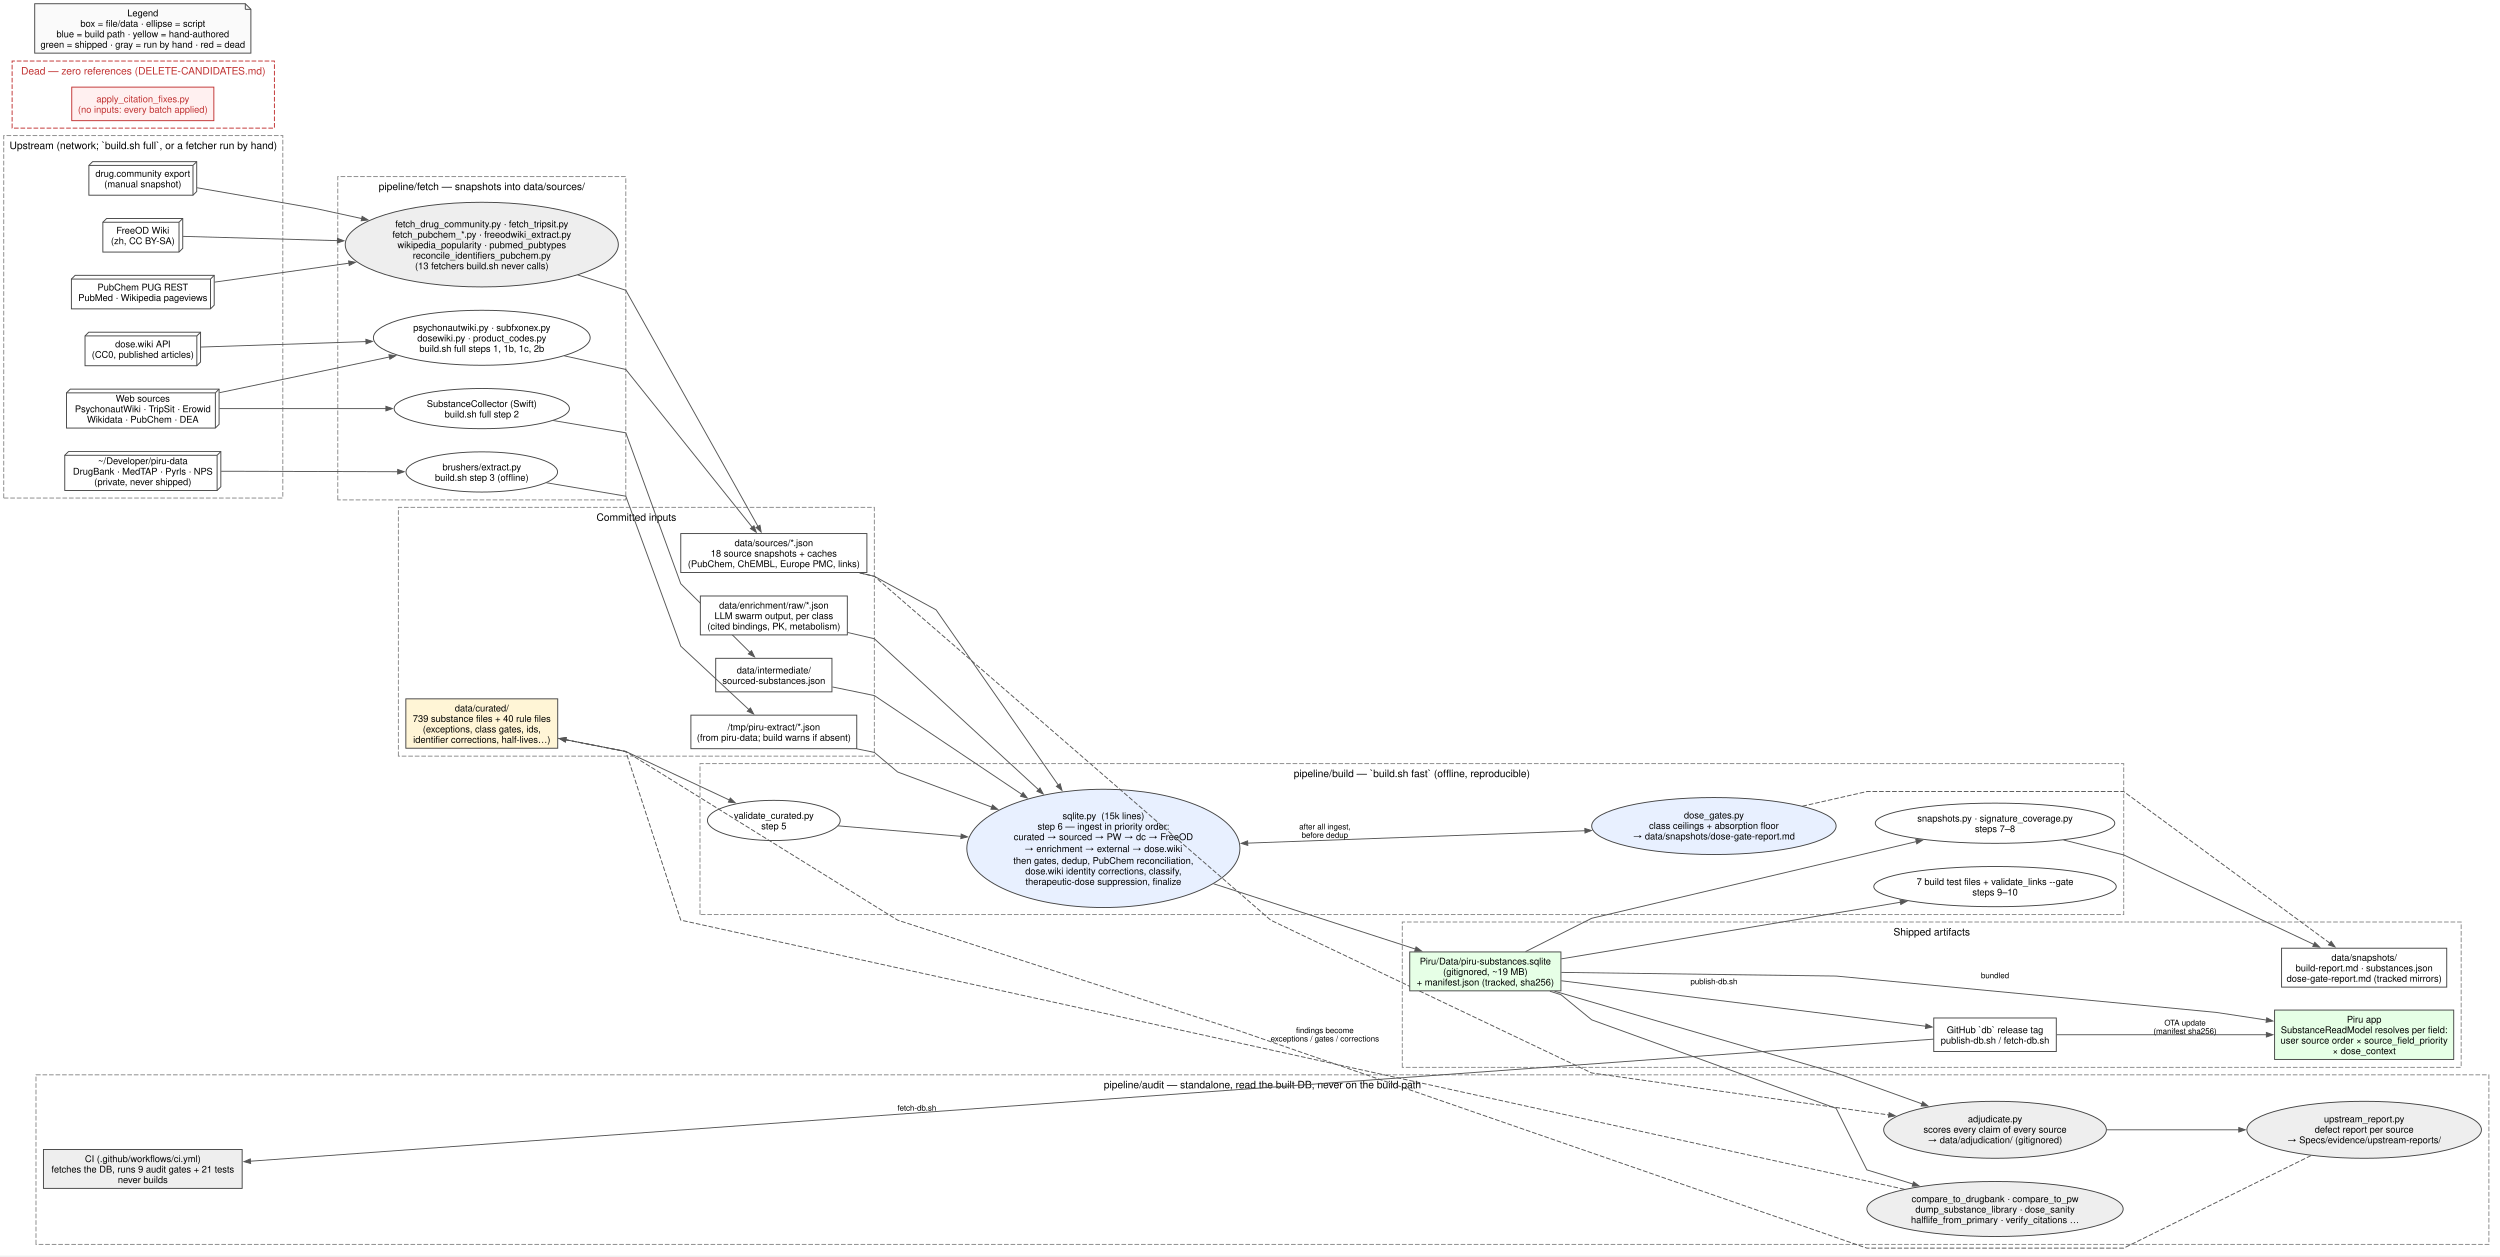
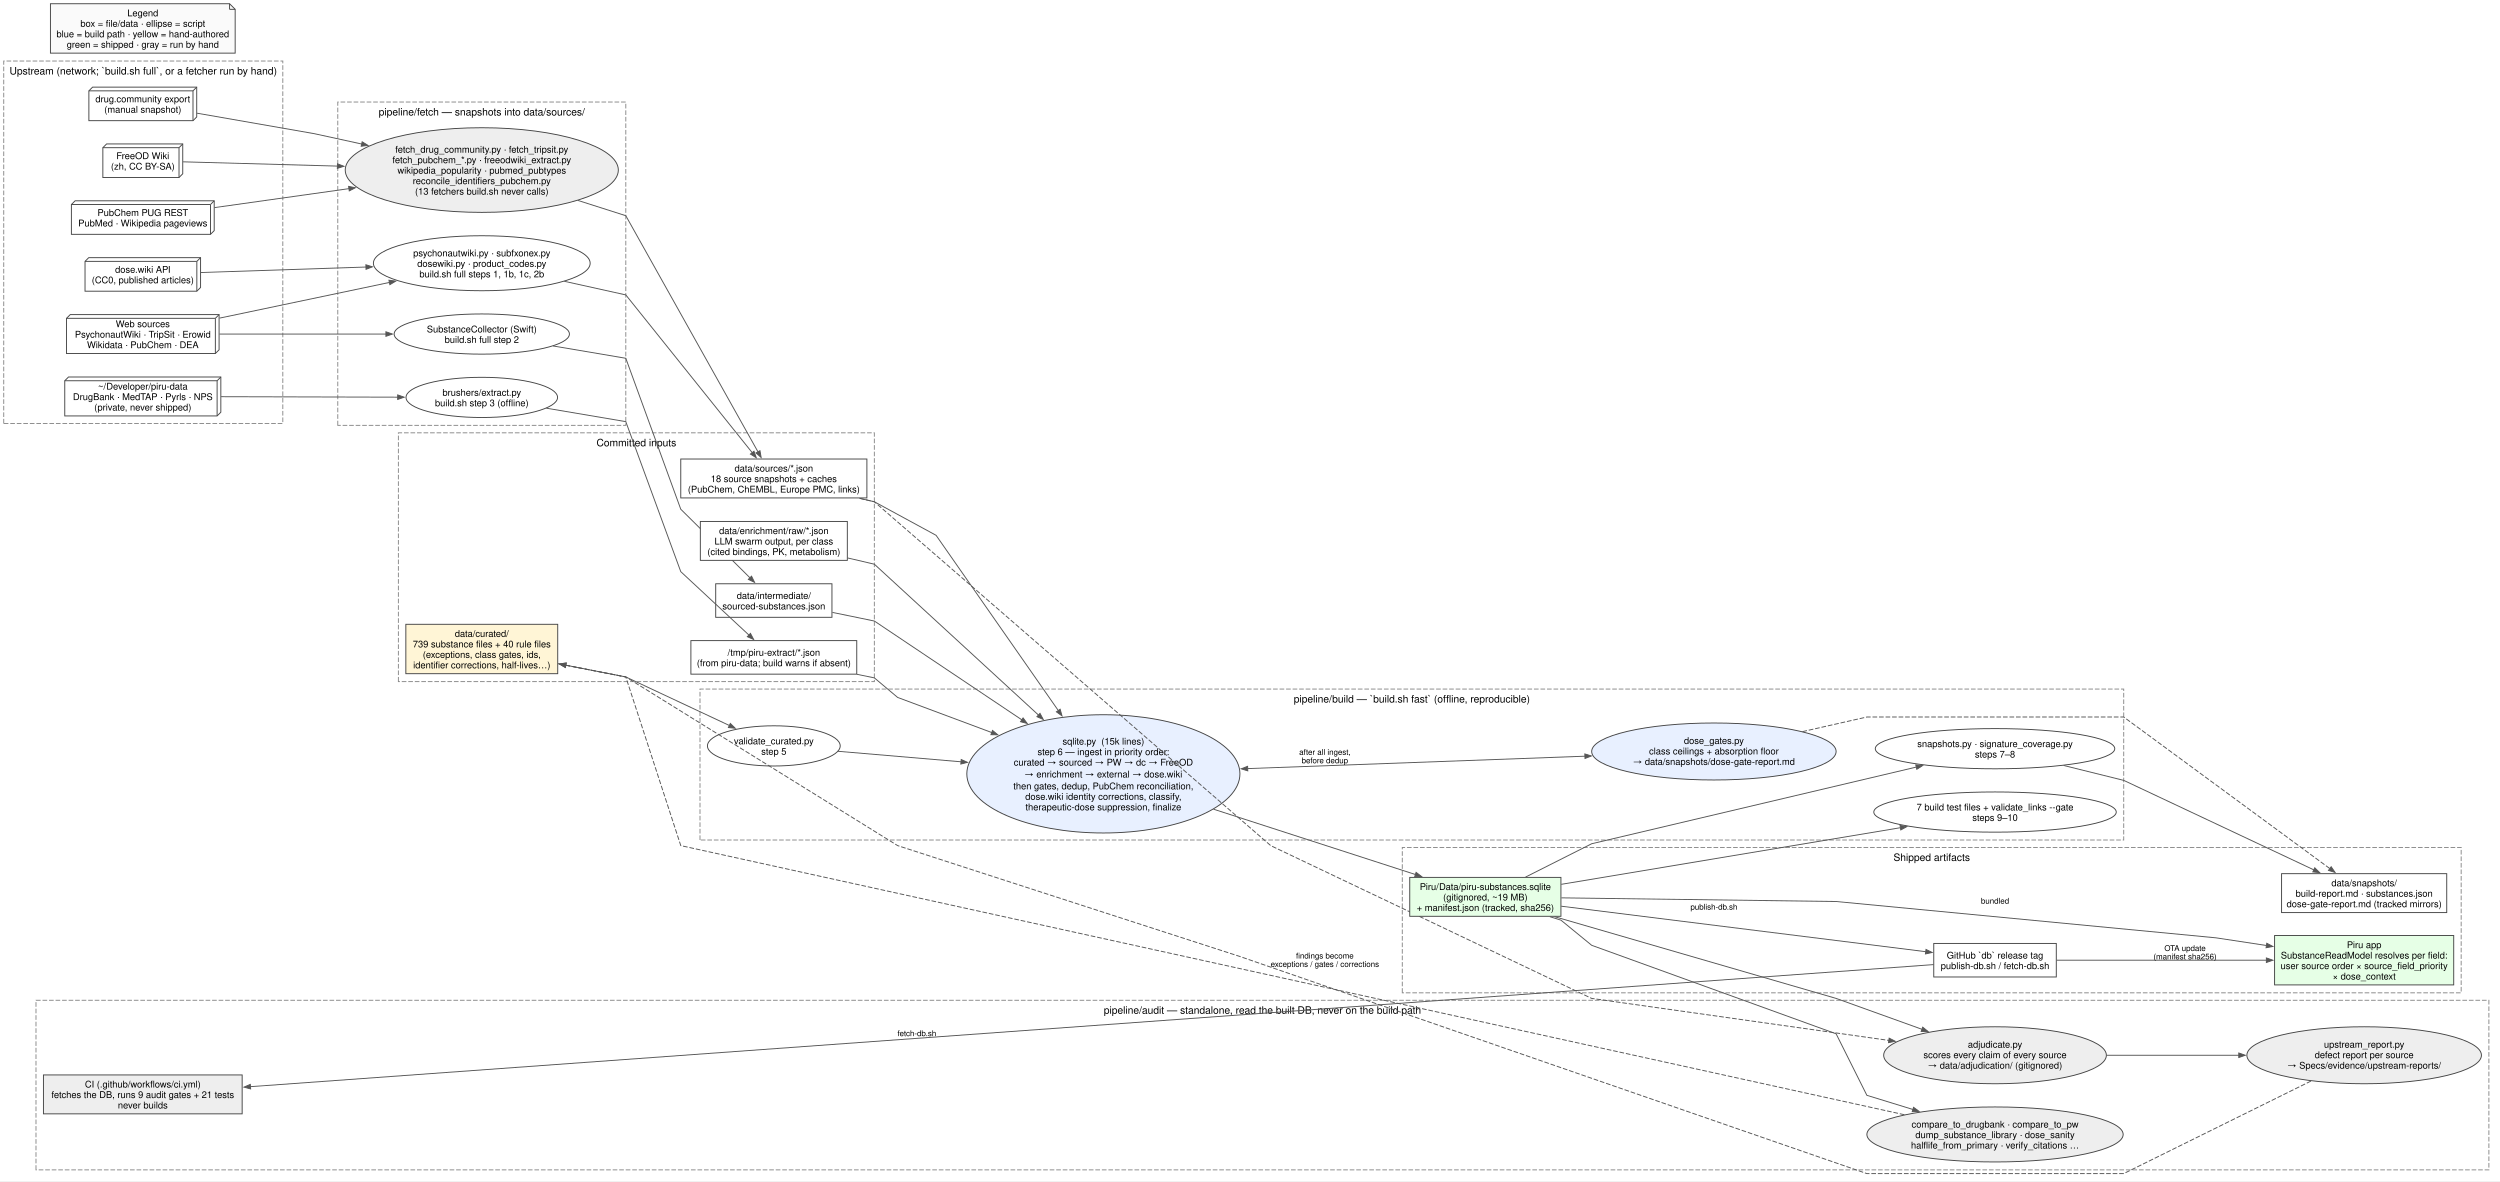
- <svg xmlns="http://www.w3.org/2000/svg" width="2683pt" height="1348pt" viewBox="0.00 0.00 2683.00 1348.00">
-   <g id="graph0" class="graph" transform="scale(1 1) rotate(0) translate(4 1343.5)">
-     <polygon fill="white" stroke="none" points="-4,4 -4,-1343.5 2679.07,-1343.5 2679.07,4 -4,4" />
+ <svg xmlns="http://www.w3.org/2000/svg" width="2683pt" height="1268pt" viewBox="0.00 0.00 2683.00 1268.00">
+   <g id="graph0" class="graph" transform="scale(1 1) rotate(0) translate(4 1263.5)">
+     <polygon fill="white" stroke="none" points="-4,4 -4,-1263.5 2679.07,-1263.5 2679.07,4 -4,4" />
    <g id="clust1" class="cluster">
      <polygon fill="none" stroke="#888888" stroke-dasharray="5,2" points="0,-809 0,-1198 299.5,-1198 299.5,-809 0,-809" />
      <text xml:space="preserve" text-anchor="middle" x="149.75" y="-1183.55" font-family="Helvetica,sans-Serif" font-size="11.00">Upstream (network; `build.sh full`, or a fetcher run by hand)</text>
    </g>
    <g id="clust2" class="cluster">
      <polygon fill="none" stroke="#888888" stroke-dasharray="5,2" points="358.5,-807 358.5,-1154 667.6,-1154 667.6,-807 358.5,-807" />
      <text xml:space="preserve" text-anchor="middle" x="513.05" y="-1139.55" font-family="Helvetica,sans-Serif" font-size="11.00">pipeline/fetch — snapshots into data/sources/</text>
    </g>
    <g id="clust3" class="cluster">
      <polygon fill="none" stroke="#888888" stroke-dasharray="5,2" points="423.55,-532 423.55,-799 934.35,-799 934.35,-532 423.55,-532" />
      <text xml:space="preserve" text-anchor="middle" x="678.95" y="-784.55" font-family="Helvetica,sans-Serif" font-size="11.00">Committed inputs</text>
    </g>
    <g id="clust4" class="cluster">
      <polygon fill="none" stroke="#888888" stroke-dasharray="5,2" points="747.23,-362 747.23,-524 2275.17,-524 2275.17,-362 747.23,-362" />
      <text xml:space="preserve" text-anchor="middle" x="1511.2" y="-509.55" font-family="Helvetica,sans-Serif" font-size="11.00">pipeline/build — `build.sh fast` (offline, reproducible)</text>
    </g>
    <g id="clust5" class="cluster">
      <polygon fill="none" stroke="#888888" stroke-dasharray="5,2" points="1500.94,-198 1500.94,-354 2637.33,-354 2637.33,-198 1500.94,-198" />
      <text xml:space="preserve" text-anchor="middle" x="2069.14" y="-339.55" font-family="Helvetica,sans-Serif" font-size="11.00">Shipped artifacts</text>
    </g>
    <g id="clust6" class="cluster">
      <polygon fill="none" stroke="#888888" stroke-dasharray="5,2" points="34.62,-8 34.62,-190 2667.07,-190 2667.07,-8 34.62,-8" />
      <text xml:space="preserve" text-anchor="middle" x="1350.85" y="-175.55" font-family="Helvetica,sans-Serif" font-size="11.00">pipeline/audit — standalone, read the built DB, never on the build path</text>
-     </g>
-     <g id="clust7" class="cluster">
-       <polygon fill="none" stroke="#c03030" stroke-dasharray="5,2" points="9,-1206 9,-1278 290.5,-1278 290.5,-1206 9,-1206" />
-       <text xml:space="preserve" text-anchor="middle" x="149.75" y="-1263.55" font-family="Helvetica,sans-Serif" font-size="11.00" fill="#c03030">Dead — zero references (DELETE-CANDIDATES.md)</text>
    </g>
    <g id="node1" class="node">
      <polygon fill="white" stroke="#444444" points="231.12,-925.88 71.38,-925.88 67.38,-921.88 67.38,-884.12 227.12,-884.12 231.12,-888.12 231.12,-925.88" />
      <polyline fill="none" stroke="#444444" points="227.12,-921.88 67.38,-921.88" />
      <polyline fill="none" stroke="#444444" points="227.12,-921.88 227.12,-884.12" />
      <polyline fill="none" stroke="#444444" points="227.12,-921.88 231.12,-925.88" />
      <text xml:space="preserve" text-anchor="middle" x="149.25" y="-912.38" font-family="Helvetica,sans-Serif" font-size="10.00">Web sources</text>
      <text xml:space="preserve" text-anchor="middle" x="149.25" y="-901.12" font-family="Helvetica,sans-Serif" font-size="10.00">PsychonautWiki · TripSit · Erowid</text>
      <text xml:space="preserve" text-anchor="middle" x="149.25" y="-889.88" font-family="Helvetica,sans-Serif" font-size="10.00">Wikidata · PubChem · DEA</text>
    </g>
    <g id="node7" class="node">
      <ellipse fill="white" stroke="#444444" cx="513.05" cy="-905" rx="94.05" ry="21.57" />
      <text xml:space="preserve" text-anchor="middle" x="513.05" y="-906.75" font-family="Helvetica,sans-Serif" font-size="10.00">SubstanceCollector (Swift)</text>
      <text xml:space="preserve" text-anchor="middle" x="513.05" y="-895.5" font-family="Helvetica,sans-Serif" font-size="10.00">build.sh full step 2</text>
    </g>
    <g id="edge1" class="edge">
      <path fill="none" stroke="#555555" d="M231.44,-905C284.36,-905 353.84,-905 410.42,-905" />
      <polygon fill="#555555" stroke="#555555" points="410.16,-907.45 417.16,-905 410.16,-902.55 410.16,-907.45" />
    </g>
    <g id="node8" class="node">
      <ellipse fill="white" stroke="#444444" cx="513.05" cy="-981" rx="116.32" ry="29.52" />
      <text xml:space="preserve" text-anchor="middle" x="513.05" y="-988.38" font-family="Helvetica,sans-Serif" font-size="10.00">psychonautwiki.py · subfxonex.py</text>
      <text xml:space="preserve" text-anchor="middle" x="513.05" y="-977.12" font-family="Helvetica,sans-Serif" font-size="10.00">dosewiki.py · product_codes.py</text>
      <text xml:space="preserve" text-anchor="middle" x="513.05" y="-965.88" font-family="Helvetica,sans-Serif" font-size="10.00">build.sh full steps 1, 1b, 1c, 2b</text>
    </g>
    <g id="edge3" class="edge">
      <path fill="none" stroke="#555555" d="M231.44,-922.06C285.57,-933.43 357.01,-948.43 414.26,-960.46" />
      <polygon fill="#555555" stroke="#555555" points="413.4,-962.78 420.76,-961.82 414.41,-957.99 413.4,-962.78" />
    </g>
    <g id="node2" class="node">
      <polygon fill="white" stroke="#444444" points="211.25,-987 91.25,-987 87.25,-983 87.25,-951 207.25,-951 211.25,-955 211.25,-987" />
      <polyline fill="none" stroke="#444444" points="207.25,-983 87.25,-983" />
      <polyline fill="none" stroke="#444444" points="207.25,-983 207.25,-951" />
      <polyline fill="none" stroke="#444444" points="207.25,-983 211.25,-987" />
      <text xml:space="preserve" text-anchor="middle" x="149.25" y="-970.75" font-family="Helvetica,sans-Serif" font-size="10.00">dose.wiki API</text>
      <text xml:space="preserve" text-anchor="middle" x="149.25" y="-959.5" font-family="Helvetica,sans-Serif" font-size="10.00">(CC0, published articles)</text>
    </g>
    <g id="edge2" class="edge">
      <path fill="none" stroke="#555555" d="M211.62,-971.04C260.05,-972.64 329.16,-974.93 388.89,-976.92" />
      <polygon fill="#555555" stroke="#555555" points="388.66,-979.36 395.74,-977.14 388.82,-974.46 388.66,-979.36" />
    </g>
    <g id="node3" class="node">
      <polygon fill="white" stroke="#444444" points="207.12,-1170 95.38,-1170 91.38,-1166 91.38,-1134 203.12,-1134 207.12,-1138 207.12,-1170" />
      <polyline fill="none" stroke="#444444" points="203.12,-1166 91.38,-1166" />
      <polyline fill="none" stroke="#444444" points="203.12,-1166 203.12,-1134" />
      <polyline fill="none" stroke="#444444" points="203.12,-1166 207.12,-1170" />
      <text xml:space="preserve" text-anchor="middle" x="149.25" y="-1153.75" font-family="Helvetica,sans-Serif" font-size="10.00">drug.community export</text>
      <text xml:space="preserve" text-anchor="middle" x="149.25" y="-1142.5" font-family="Helvetica,sans-Serif" font-size="10.00">(manual snapshot)</text>
    </g>
    <g id="node9" class="node">
      <ellipse fill="#eeeeee" stroke="#444444" cx="513.05" cy="-1081" rx="146.55" ry="45.43" />
      <text xml:space="preserve" text-anchor="middle" x="513.05" y="-1099.62" font-family="Helvetica,sans-Serif" font-size="10.00">fetch_drug_community.py · fetch_tripsit.py</text>
      <text xml:space="preserve" text-anchor="middle" x="513.05" y="-1088.38" font-family="Helvetica,sans-Serif" font-size="10.00">fetch_pubchem_*.py · freeodwiki_extract.py</text>
      <text xml:space="preserve" text-anchor="middle" x="513.05" y="-1077.12" font-family="Helvetica,sans-Serif" font-size="10.00">wikipedia_popularity · pubmed_pubtypes</text>
      <text xml:space="preserve" text-anchor="middle" x="513.05" y="-1065.88" font-family="Helvetica,sans-Serif" font-size="10.00">reconcile_identifiers_pubchem.py</text>
      <text xml:space="preserve" text-anchor="middle" x="513.05" y="-1054.62" font-family="Helvetica,sans-Serif" font-size="10.00">(13 fetchers build.sh never calls)</text>
    </g>
    <g id="edge4" class="edge">
      <path fill="none" stroke="#555555" d="M207.48,-1142.01C261.25,-1132.62 333.5,-1120 333.5,-1120 333.5,-1120 355.59,-1115.18 384.22,-1108.92" />
      <polygon fill="#555555" stroke="#555555" points="384.66,-1111.33 390.98,-1107.44 383.62,-1106.55 384.66,-1111.33" />
    </g>
    <g id="node4" class="node">
      <polygon fill="white" stroke="#444444" points="192.12,-1109 110.38,-1109 106.38,-1105 106.38,-1073 188.12,-1073 192.12,-1077 192.12,-1109" />
      <polyline fill="none" stroke="#444444" points="188.12,-1105 106.38,-1105" />
      <polyline fill="none" stroke="#444444" points="188.12,-1105 188.12,-1073" />
      <polyline fill="none" stroke="#444444" points="188.12,-1105 192.12,-1109" />
      <text xml:space="preserve" text-anchor="middle" x="149.25" y="-1092.75" font-family="Helvetica,sans-Serif" font-size="10.00">FreeOD Wiki</text>
      <text xml:space="preserve" text-anchor="middle" x="149.25" y="-1081.5" font-family="Helvetica,sans-Serif" font-size="10.00">(zh, CC BY-SA)</text>
    </g>
    <g id="edge5" class="edge">
      <path fill="none" stroke="#555555" d="M192.46,-1089.83C233.32,-1088.7 297.77,-1086.92 358.12,-1085.25" />
      <polygon fill="#555555" stroke="#555555" points="358.16,-1087.7 365.09,-1085.06 358.02,-1082.81 358.16,-1087.7" />
    </g>
    <g id="node5" class="node">
      <polygon fill="white" stroke="#444444" points="225.88,-1048 76.63,-1048 72.62,-1044 72.62,-1012 221.88,-1012 225.88,-1016 225.88,-1048" />
      <polyline fill="none" stroke="#444444" points="221.88,-1044 72.62,-1044" />
      <polyline fill="none" stroke="#444444" points="221.88,-1044 221.88,-1012" />
      <polyline fill="none" stroke="#444444" points="221.88,-1044 225.88,-1048" />
      <text xml:space="preserve" text-anchor="middle" x="149.25" y="-1031.75" font-family="Helvetica,sans-Serif" font-size="10.00">PubChem PUG REST</text>
      <text xml:space="preserve" text-anchor="middle" x="149.25" y="-1020.5" font-family="Helvetica,sans-Serif" font-size="10.00">PubMed · Wikipedia pageviews</text>
    </g>
    <g id="edge6" class="edge">
      <path fill="none" stroke="#555555" d="M226.09,-1040.69C268,-1046.6 321.42,-1054.13 370.71,-1061.08" />
      <polygon fill="#555555" stroke="#555555" points="370.13,-1063.47 377.41,-1062.02 370.82,-1058.62 370.13,-1063.47" />
    </g>
    <g id="node6" class="node">
      <polygon fill="white" stroke="#444444" points="233,-858.88 69.5,-858.88 65.5,-854.88 65.5,-817.12 229,-817.12 233,-821.12 233,-858.88" />
      <polyline fill="none" stroke="#444444" points="229,-854.88 65.5,-854.88" />
      <polyline fill="none" stroke="#444444" points="229,-854.88 229,-817.12" />
      <polyline fill="none" stroke="#444444" points="229,-854.88 233,-858.88" />
      <text xml:space="preserve" text-anchor="middle" x="149.25" y="-845.38" font-family="Helvetica,sans-Serif" font-size="10.00">~/Developer/piru-data</text>
      <text xml:space="preserve" text-anchor="middle" x="149.25" y="-834.12" font-family="Helvetica,sans-Serif" font-size="10.00">DrugBank · MedTAP · Pyrls · NPS</text>
      <text xml:space="preserve" text-anchor="middle" x="149.25" y="-822.88" font-family="Helvetica,sans-Serif" font-size="10.00">(private, never shipped)</text>
    </g>
    <g id="node10" class="node">
      <ellipse fill="white" stroke="#444444" cx="513.05" cy="-837" rx="81.32" ry="21.57" />
      <text xml:space="preserve" text-anchor="middle" x="513.05" y="-838.75" font-family="Helvetica,sans-Serif" font-size="10.00">brushers/extract.py</text>
      <text xml:space="preserve" text-anchor="middle" x="513.05" y="-827.5" font-family="Helvetica,sans-Serif" font-size="10.00">build.sh step 3 (offline)</text>
    </g>
    <g id="edge7" class="edge">
      <path fill="none" stroke="#555555" d="M233.25,-837.77C289.92,-837.61 364.94,-837.41 422.88,-837.25" />
      <polygon fill="#555555" stroke="#555555" points="422.79,-839.7 429.78,-837.23 422.78,-834.8 422.79,-839.7" />
    </g>
    <g id="node12" class="node">
      <polygon fill="white" stroke="#444444" points="888.85,-637 764.1,-637 764.1,-601 888.85,-601 888.85,-637" />
      <text xml:space="preserve" text-anchor="middle" x="826.47" y="-620.75" font-family="Helvetica,sans-Serif" font-size="10.00">data/intermediate/</text>
      <text xml:space="preserve" text-anchor="middle" x="826.47" y="-609.5" font-family="Helvetica,sans-Serif" font-size="10.00">sourced-substances.json</text>
    </g>
    <g id="edge8" class="edge">
      <path fill="none" stroke="#555555" d="M589.47,-892.23C628.3,-885.65 667.6,-879 667.6,-879 667.6,-879 726.6,-717 726.6,-717 726.6,-717 771.6,-672.39 800.88,-643.37" />
      <polygon fill="#555555" stroke="#555555" points="802.55,-645.17 805.8,-638.5 799.1,-641.69 802.55,-645.17" />
    </g>
    <g id="node11" class="node">
      <polygon fill="white" stroke="#444444" points="926.35,-770.88 726.6,-770.88 726.6,-729.12 926.35,-729.12 926.35,-770.88" />
      <text xml:space="preserve" text-anchor="middle" x="826.47" y="-757.38" font-family="Helvetica,sans-Serif" font-size="10.00">data/sources/*.json</text>
      <text xml:space="preserve" text-anchor="middle" x="826.47" y="-746.12" font-family="Helvetica,sans-Serif" font-size="10.00">18 source snapshots + caches</text>
      <text xml:space="preserve" text-anchor="middle" x="826.47" y="-734.88" font-family="Helvetica,sans-Serif" font-size="10.00">(PubChem, ChEMBL, Europe PMC, links)</text>
    </g>
    <g id="edge9" class="edge">
      <path fill="none" stroke="#555555" d="M601.59,-961.62C636.07,-953.98 667.6,-947 667.6,-947 667.6,-947 759.79,-831.95 803.27,-777.7" />
      <polygon fill="#555555" stroke="#555555" points="805.16,-779.26 807.63,-772.26 801.34,-776.19 805.16,-779.26" />
    </g>
    <g id="edge10" class="edge">
      <path fill="none" stroke="#555555" d="M616.04,-1048.45C644.4,-1039.4 667.6,-1032 667.6,-1032 667.6,-1032 769.34,-850.26 809.47,-778.58" />
      <polygon fill="#555555" stroke="#555555" points="811.58,-779.82 812.87,-772.52 807.31,-777.43 811.58,-779.82" />
    </g>
    <g id="node15" class="node">
      <polygon fill="white" stroke="#444444" points="915.47,-576 737.47,-576 737.47,-540 915.47,-540 915.47,-576" />
      <text xml:space="preserve" text-anchor="middle" x="826.47" y="-559.75" font-family="Helvetica,sans-Serif" font-size="10.00">/tmp/piru-extract/*.json</text>
      <text xml:space="preserve" text-anchor="middle" x="826.47" y="-548.5" font-family="Helvetica,sans-Serif" font-size="10.00">(from piru-data; build warns if absent)</text>
    </g>
    <g id="edge11" class="edge">
      <path fill="none" stroke="#555555" d="M582.29,-825.44C623.3,-818.5 667.6,-811 667.6,-811 667.6,-811 726.6,-650 726.6,-650 726.6,-650 770.63,-609.02 799.93,-581.77" />
      <polygon fill="#555555" stroke="#555555" points="801.37,-583.77 804.83,-577.21 798.03,-580.18 801.37,-583.77" />
    </g>
    <g id="node17" class="node">
      <ellipse fill="#e8f0ff" stroke="#444444" cx="1180.14" cy="-433" rx="146.55" ry="63.46" />
      <text xml:space="preserve" text-anchor="middle" x="1180.14" y="-464.38" font-family="Helvetica,sans-Serif" font-size="10.00">sqlite.py  (15k lines)</text>
      <text xml:space="preserve" text-anchor="middle" x="1180.14" y="-453.12" font-family="Helvetica,sans-Serif" font-size="10.00">step 6 — ingest in priority order:</text>
      <text xml:space="preserve" text-anchor="middle" x="1180.14" y="-441.88" font-family="Helvetica,sans-Serif" font-size="10.00">curated → sourced → PW → dc → FreeOD</text>
      <text xml:space="preserve" text-anchor="middle" x="1180.14" y="-429.12" font-family="Helvetica,sans-Serif" font-size="10.00">→ enrichment → external → dose.wiki</text>
      <text xml:space="preserve" text-anchor="middle" x="1180.14" y="-416.38" font-family="Helvetica,sans-Serif" font-size="10.00">then gates, dedup, PubChem reconciliation,</text>
      <text xml:space="preserve" text-anchor="middle" x="1180.14" y="-405.12" font-family="Helvetica,sans-Serif" font-size="10.00">dose.wiki identity corrections, classify,</text>
      <text xml:space="preserve" text-anchor="middle" x="1180.14" y="-393.88" font-family="Helvetica,sans-Serif" font-size="10.00">therapeutic-dose suppression, finalize</text>
    </g>
    <g id="edge14" class="edge">
      <path fill="none" stroke="#555555" d="M918.58,-728.69C928.08,-726.47 934.35,-725 934.35,-725 934.35,-725 1000.6,-689 1000.6,-689 1000.6,-689 1078.99,-576.6 1131.89,-500.76" />
      <polygon fill="#555555" stroke="#555555" points="1133.74,-502.38 1135.74,-495.23 1129.72,-499.57 1133.74,-502.38" />
    </g>
    <g id="node25" class="node">
      <ellipse fill="#eeeeee" stroke="#444444" cx="2137.06" cy="-131" rx="119.5" ry="30.58" />
      <text xml:space="preserve" text-anchor="middle" x="2137.06" y="-139.12" font-family="Helvetica,sans-Serif" font-size="10.00">adjudicate.py</text>
      <text xml:space="preserve" text-anchor="middle" x="2137.06" y="-127.88" font-family="Helvetica,sans-Serif" font-size="10.00">scores every claim of every source</text>
      <text xml:space="preserve" text-anchor="middle" x="2137.06" y="-116.62" font-family="Helvetica,sans-Serif" font-size="10.00">→ data/adjudication/ (gitignored)</text>
    </g>
    <g id="edge28" class="edge">
      <path fill="none" stroke="#555555" stroke-dasharray="5,2" d="M918.58,-728.69C928.08,-726.47 934.35,-725 934.35,-725 934.35,-725 1359.69,-356 1359.69,-356 1359.69,-356 1704.19,-192 1704.19,-192 1704.19,-192 1895.22,-165.02 2023.18,-146.94" />
      <polygon fill="#555555" stroke="#555555" points="2023.43,-149.38 2030.02,-145.98 2022.74,-144.53 2023.43,-149.38" />
    </g>
    <g id="edge15" class="edge">
      <path fill="none" stroke="#555555" d="M889.33,-606.27C912.97,-601.4 934.35,-597 934.35,-597 934.35,-597 1022.41,-538 1092.9,-490.78" />
      <polygon fill="#555555" stroke="#555555" points="1093.96,-493.02 1098.41,-487.09 1091.23,-488.95 1093.96,-493.02" />
    </g>
    <g id="node13" class="node">
      <polygon fill="#fff5d6" stroke="#444444" points="594.55,-593.5 431.55,-593.5 431.55,-540.5 594.55,-540.5 594.55,-593.5" />
      <text xml:space="preserve" text-anchor="middle" x="513.05" y="-580" font-family="Helvetica,sans-Serif" font-size="10.00">data/curated/</text>
      <text xml:space="preserve" text-anchor="middle" x="513.05" y="-568.75" font-family="Helvetica,sans-Serif" font-size="10.00">739 substance files + 40 rule files</text>
      <text xml:space="preserve" text-anchor="middle" x="513.05" y="-557.5" font-family="Helvetica,sans-Serif" font-size="10.00">(exceptions, class gates, ids,</text>
      <text xml:space="preserve" text-anchor="middle" x="513.05" y="-546.25" font-family="Helvetica,sans-Serif" font-size="10.00">identifier corrections, half-lives…)</text>
    </g>
    <g id="node16" class="node">
      <ellipse fill="white" stroke="#444444" cx="826.47" cy="-463" rx="71.24" ry="21.57" />
      <text xml:space="preserve" text-anchor="middle" x="826.47" y="-464.75" font-family="Helvetica,sans-Serif" font-size="10.00">validate_curated.py</text>
      <text xml:space="preserve" text-anchor="middle" x="826.47" y="-453.5" font-family="Helvetica,sans-Serif" font-size="10.00">step 5</text>
    </g>
    <g id="edge12" class="edge">
      <path fill="none" stroke="#555555" d="M594.87,-551.21C631.86,-543.98 667.6,-537 667.6,-537 667.6,-537 732.29,-506.68 778.85,-484.85" />
      <polygon fill="#555555" stroke="#555555" points="779.78,-487.12 785.08,-481.93 777.7,-482.69 779.78,-487.12" />
    </g>
    <g id="node14" class="node">
      <polygon fill="white" stroke="#444444" points="905.35,-703.88 747.6,-703.88 747.6,-662.12 905.35,-662.12 905.35,-703.88" />
      <text xml:space="preserve" text-anchor="middle" x="826.47" y="-690.38" font-family="Helvetica,sans-Serif" font-size="10.00">data/enrichment/raw/*.json</text>
      <text xml:space="preserve" text-anchor="middle" x="826.47" y="-679.12" font-family="Helvetica,sans-Serif" font-size="10.00">LLM swarm output, per class</text>
      <text xml:space="preserve" text-anchor="middle" x="826.47" y="-667.88" font-family="Helvetica,sans-Serif" font-size="10.00">(cited bindings, PK, metabolism)</text>
    </g>
    <g id="edge16" class="edge">
      <path fill="none" stroke="#555555" d="M905.71,-664.7C922,-660.89 934.35,-658 934.35,-658 934.35,-658 1038.28,-562.47 1110.71,-495.9" />
      <polygon fill="#555555" stroke="#555555" points="1112.13,-497.92 1115.62,-491.38 1108.81,-494.32 1112.13,-497.92" />
    </g>
    <g id="edge17" class="edge">
      <path fill="none" stroke="#555555" d="M915.73,-539.83C926.81,-537.55 934.35,-536 934.35,-536 934.35,-536 959.35,-515 959.35,-515 959.35,-515 1008.68,-496.59 1060.6,-477.22" />
      <polygon fill="#555555" stroke="#555555" points="1061.16,-479.63 1066.86,-474.89 1059.45,-475.04 1061.16,-479.63" />
    </g>
    <g id="edge13" class="edge">
      <path fill="none" stroke="#555555" d="M895.28,-457.22C932.93,-454 981.39,-449.87 1027.56,-445.93" />
      <polygon fill="#555555" stroke="#555555" points="1027.58,-448.39 1034.34,-445.35 1027.16,-443.51 1027.58,-448.39" />
    </g>
    <g id="node18" class="node">
      <ellipse fill="#e8f0ff" stroke="#444444" cx="1835.36" cy="-457" rx="131.17" ry="30.58" />
      <text xml:space="preserve" text-anchor="middle" x="1835.36" y="-465.12" font-family="Helvetica,sans-Serif" font-size="10.00">dose_gates.py</text>
      <text xml:space="preserve" text-anchor="middle" x="1835.36" y="-453.88" font-family="Helvetica,sans-Serif" font-size="10.00">class ceilings + absorption floor</text>
      <text xml:space="preserve" text-anchor="middle" x="1835.36" y="-442.62" font-family="Helvetica,sans-Serif" font-size="10.00">→ data/snapshots/dose-gate-report.md</text>
    </g>
    <g id="edge18" class="edge">
      <path fill="none" stroke="#555555" d="M1334.91,-438.65C1444.79,-442.69 1591.34,-448.07 1697.25,-451.96" />
      <polygon fill="#555555" stroke="#555555" points="1335.12,-436.21 1328.03,-438.4 1334.94,-441.1 1335.12,-436.21" />
      <polygon fill="#555555" stroke="#555555" points="1696.84,-454.4 1703.93,-452.21 1697.02,-449.5 1696.84,-454.4" />
      <text xml:space="preserve" text-anchor="middle" x="1417.82" y="-453.39" font-family="Helvetica,sans-Serif" font-size="8.50">after all ingest,</text>
      <text xml:space="preserve" text-anchor="middle" x="1417.82" y="-444.39" font-family="Helvetica,sans-Serif" font-size="8.50">before dedup</text>
    </g>
    <g id="node21" class="node">
      <polygon fill="#e6ffe6" stroke="#444444" points="1671.19,-321.88 1508.94,-321.88 1508.94,-280.12 1671.19,-280.12 1671.19,-321.88" />
      <text xml:space="preserve" text-anchor="middle" x="1590.07" y="-308.38" font-family="Helvetica,sans-Serif" font-size="10.00">Piru/Data/piru-substances.sqlite</text>
      <text xml:space="preserve" text-anchor="middle" x="1590.07" y="-297.12" font-family="Helvetica,sans-Serif" font-size="10.00">(gitignored, ~19 MB)</text>
      <text xml:space="preserve" text-anchor="middle" x="1590.07" y="-285.88" font-family="Helvetica,sans-Serif" font-size="10.00">+ manifest.json (tracked, sha256)</text>
    </g>
    <g id="edge19" class="edge">
      <path fill="none" stroke="#555555" d="M1298.31,-395.09C1368.15,-372.49 1454.68,-344.49 1515.1,-324.93" />
      <polygon fill="#555555" stroke="#555555" points="1515.74,-327.3 1521.64,-322.82 1514.23,-322.64 1515.74,-327.3" />
    </g>
    <g id="node24" class="node">
      <polygon fill="white" stroke="#444444" points="2621.83,-325.88 2444.58,-325.88 2444.58,-284.12 2621.83,-284.12 2621.83,-325.88" />
      <text xml:space="preserve" text-anchor="middle" x="2533.21" y="-312.38" font-family="Helvetica,sans-Serif" font-size="10.00">data/snapshots/</text>
      <text xml:space="preserve" text-anchor="middle" x="2533.21" y="-301.12" font-family="Helvetica,sans-Serif" font-size="10.00">build-report.md · substances.json</text>
      <text xml:space="preserve" text-anchor="middle" x="2533.21" y="-289.88" font-family="Helvetica,sans-Serif" font-size="10.00">dose-gate-report.md (tracked mirrors)</text>
    </g>
    <g id="edge23" class="edge">
      <path fill="none" stroke="#555555" stroke-dasharray="5,2" d="M1930.33,-478.31C1966.6,-486.53 1999.53,-494 1999.53,-494 1999.53,-494 2275.17,-494 2275.17,-494 2275.17,-494 2426.1,-383.02 2496.65,-331.14" />
      <polygon fill="#555555" stroke="#555555" points="2497.81,-333.33 2502,-327.21 2494.91,-329.38 2497.81,-333.33" />
    </g>
    <g id="node19" class="node">
      <ellipse fill="white" stroke="#444444" cx="2137.06" cy="-460" rx="128.52" ry="21.57" />
      <text xml:space="preserve" text-anchor="middle" x="2137.06" y="-461.75" font-family="Helvetica,sans-Serif" font-size="10.00">snapshots.py · signature_coverage.py</text>
      <text xml:space="preserve" text-anchor="middle" x="2137.06" y="-450.5" font-family="Helvetica,sans-Serif" font-size="10.00">steps 7–8</text>
    </g>
    <g id="edge21" class="edge">
      <path fill="none" stroke="#555555" d="M2210.63,-442C2243.52,-433.85 2275.17,-426 2275.17,-426 2275.17,-426 2404.05,-365.33 2479.29,-329.91" />
      <polygon fill="#555555" stroke="#555555" points="2480.19,-332.2 2485.48,-327 2478.1,-327.76 2480.19,-332.2" />
    </g>
    <g id="node20" class="node">
      <ellipse fill="white" stroke="#444444" cx="2137.06" cy="-392" rx="130.11" ry="21.57" />
      <text xml:space="preserve" text-anchor="middle" x="2137.06" y="-393.75" font-family="Helvetica,sans-Serif" font-size="10.00">7 build test files + validate_links --gate</text>
      <text xml:space="preserve" text-anchor="middle" x="2137.06" y="-382.5" font-family="Helvetica,sans-Serif" font-size="10.00">steps 9–10</text>
    </g>
    <g id="edge20" class="edge">
      <path fill="none" stroke="#555555" d="M1633.19,-322.22C1665.35,-338.43 1704.19,-358 1704.19,-358 1704.19,-358 1927.2,-410.67 2052.71,-440.31" />
      <polygon fill="#555555" stroke="#555555" points="2051.99,-442.66 2059.36,-441.89 2053.11,-437.89 2051.99,-442.66" />
    </g>
    <g id="edge22" class="edge">
      <path fill="none" stroke="#555555" d="M1671.48,-314.43C1768.2,-330.58 1930.61,-357.69 2035.52,-375.21" />
      <polygon fill="#555555" stroke="#555555" points="2035.11,-377.63 2042.42,-376.36 2035.92,-372.8 2035.11,-377.63" />
    </g>
    <g id="node22" class="node">
      <polygon fill="white" stroke="#444444" points="2202.81,-251 2071.31,-251 2071.31,-215 2202.81,-215 2202.81,-251" />
      <text xml:space="preserve" text-anchor="middle" x="2137.06" y="-234.75" font-family="Helvetica,sans-Serif" font-size="10.00">GitHub `db` release tag</text>
      <text xml:space="preserve" text-anchor="middle" x="2137.06" y="-223.5" font-family="Helvetica,sans-Serif" font-size="10.00">publish-db.sh / fetch-db.sh</text>
    </g>
    <g id="edge24" class="edge">
      <path fill="none" stroke="#555555" d="M1671.48,-290.97C1777.03,-277.8 1960.81,-254.87 2062.72,-242.15" />
      <polygon fill="#555555" stroke="#555555" points="2062.98,-244.59 2069.62,-241.29 2062.37,-239.73 2062.98,-244.59" />
      <text xml:space="preserve" text-anchor="middle" x="1835.36" y="-287.24" font-family="Helvetica,sans-Serif" font-size="8.50">publish-db.sh</text>
    </g>
    <g id="node23" class="node">
      <polygon fill="#e6ffe6" stroke="#444444" points="2629.33,-259.5 2437.08,-259.5 2437.08,-206.5 2629.33,-206.5 2629.33,-259.5" />
      <text xml:space="preserve" text-anchor="middle" x="2533.21" y="-246" font-family="Helvetica,sans-Serif" font-size="10.00">Piru app</text>
      <text xml:space="preserve" text-anchor="middle" x="2533.21" y="-234.75" font-family="Helvetica,sans-Serif" font-size="10.00">SubstanceReadModel resolves per field:</text>
      <text xml:space="preserve" text-anchor="middle" x="2533.21" y="-223.5" font-family="Helvetica,sans-Serif" font-size="10.00">user source order × source_field_priority</text>
      <text xml:space="preserve" text-anchor="middle" x="2533.21" y="-212.25" font-family="Helvetica,sans-Serif" font-size="10.00">× dose_context</text>
    </g>
    <g id="edge26" class="edge">
      <path fill="none" stroke="#555555" d="M1671.61,-299.93C1781.94,-298.46 1966.53,-296 1966.53,-296 1966.53,-296 2374.34,-257 2374.34,-257 2374.34,-257 2398.9,-253.27 2428.65,-248.74" />
      <polygon fill="#555555" stroke="#555555" points="2428.69,-251.22 2435.24,-247.74 2427.95,-246.37 2428.69,-251.22" />
      <text xml:space="preserve" text-anchor="middle" x="2137.06" y="-293.67" font-family="Helvetica,sans-Serif" font-size="8.50">bundled</text>
    </g>
    <g id="edge27" class="edge">
      <path fill="none" stroke="#555555" d="M1664.35,-279.72C1773.62,-248 1966.53,-192 1966.53,-192 1966.53,-192 2013.93,-174.94 2058.61,-158.87" />
      <polygon fill="#555555" stroke="#555555" points="2059.43,-161.17 2065.19,-156.5 2057.78,-156.56 2059.43,-161.17" />
    </g>
    <g id="node27" class="node">
      <ellipse fill="#eeeeee" stroke="#444444" cx="2137.06" cy="-46" rx="137.53" ry="29.52" />
      <text xml:space="preserve" text-anchor="middle" x="2137.06" y="-53.38" font-family="Helvetica,sans-Serif" font-size="10.00">compare_to_drugbank · compare_to_pw</text>
      <text xml:space="preserve" text-anchor="middle" x="2137.06" y="-42.12" font-family="Helvetica,sans-Serif" font-size="10.00">dump_substance_library · dose_sanity</text>
      <text xml:space="preserve" text-anchor="middle" x="2137.06" y="-30.88" font-family="Helvetica,sans-Serif" font-size="10.00">halflife_from_primary · verify_citations …</text>
    </g>
    <g id="edge30" class="edge">
      <path fill="none" stroke="#555555" d="M1659.37,-279.69C1666.49,-277.47 1671.19,-276 1671.19,-276 1671.19,-276 1704.19,-249 1704.19,-249 1704.19,-249 1966.53,-154 1966.53,-154 1966.53,-154 1999.53,-88 1999.53,-88 1999.53,-88 2022.15,-81.04 2048.98,-72.79" />
      <polygon fill="#555555" stroke="#555555" points="2049.62,-75.15 2055.59,-70.75 2048.18,-70.47 2049.62,-75.15" />
    </g>
    <g id="edge25" class="edge">
      <path fill="none" stroke="#555555" d="M2203.15,-233C2264.41,-233 2357.17,-233 2428.61,-233" />
      <polygon fill="#555555" stroke="#555555" points="2428.26,-235.45 2435.26,-233 2428.26,-230.55 2428.26,-235.45" />
      <text xml:space="preserve" text-anchor="middle" x="2340.97" y="-242.93" font-family="Helvetica,sans-Serif" font-size="8.50">OTA update</text>
      <text xml:space="preserve" text-anchor="middle" x="2340.97" y="-233.93" font-family="Helvetica,sans-Serif" font-size="8.50">(manifest sha256)</text>
    </g>
    <g id="node28" class="node">
      <polygon fill="#eeeeee" stroke="#444444" points="255.88,-109.88 42.62,-109.88 42.62,-68.12 255.88,-68.12 255.88,-109.88" />
      <text xml:space="preserve" text-anchor="middle" x="149.25" y="-96.38" font-family="Helvetica,sans-Serif" font-size="10.00">CI (.github/workflows/ci.yml)</text>
      <text xml:space="preserve" text-anchor="middle" x="149.25" y="-85.12" font-family="Helvetica,sans-Serif" font-size="10.00">fetches the DB, runs 9 audit gates + 21 tests</text>
      <text xml:space="preserve" text-anchor="middle" x="149.25" y="-73.88" font-family="Helvetica,sans-Serif" font-size="10.00">never builds</text>
    </g>
    <g id="edge31" class="edge">
      <path fill="none" stroke="#555555" d="M2071.21,-228.3C1785.09,-207.55 633.59,-124.05 264.62,-97.29" />
      <polygon fill="#555555" stroke="#555555" points="264.98,-94.86 257.82,-96.8 264.63,-99.75 264.98,-94.86" />
      <text xml:space="preserve" text-anchor="middle" x="979.97" y="-151.54" font-family="Helvetica,sans-Serif" font-size="8.50">fetch-db.sh</text>
    </g>
    <g id="node26" class="node">
      <ellipse fill="#eeeeee" stroke="#444444" cx="2533.21" cy="-131" rx="125.87" ry="30.58" />
      <text xml:space="preserve" text-anchor="middle" x="2533.21" y="-139.12" font-family="Helvetica,sans-Serif" font-size="10.00">upstream_report.py</text>
      <text xml:space="preserve" text-anchor="middle" x="2533.21" y="-127.88" font-family="Helvetica,sans-Serif" font-size="10.00">defect report per source</text>
      <text xml:space="preserve" text-anchor="middle" x="2533.21" y="-116.62" font-family="Helvetica,sans-Serif" font-size="10.00">→ Specs/evidence/upstream-reports/</text>
    </g>
    <g id="edge29" class="edge">
      <path fill="none" stroke="#555555" d="M2256.85,-131C2301.65,-131 2352.89,-131 2398.93,-131" />
      <polygon fill="#555555" stroke="#555555" points="2398.65,-133.45 2405.65,-131 2398.65,-128.55 2398.65,-133.45" />
    </g>
    <g id="edge32" class="edge">
      <path fill="none" stroke="#555555" stroke-dasharray="5,2" d="M2476.12,-103.29C2400.49,-65.92 2275.17,-4 2275.17,-4 2275.17,-4 1999.53,-4 1999.53,-4 1999.53,-4 1326.69,-237 1326.69,-237 1326.69,-237 959.35,-356 959.35,-356 959.35,-356 667.6,-537 667.6,-537 667.6,-537 636.97,-542.98 603.07,-549.61" />
      <polygon fill="#555555" stroke="#555555" points="602.75,-547.17 596.35,-550.92 603.69,-551.98 602.75,-547.17" />
      <text xml:space="preserve" text-anchor="middle" x="1417.82" y="-234.82" font-family="Helvetica,sans-Serif" font-size="8.50">findings become</text>
      <text xml:space="preserve" text-anchor="middle" x="1417.82" y="-225.82" font-family="Helvetica,sans-Serif" font-size="8.50">exceptions / gates / corrections</text>
    </g>
    <g id="edge33" class="edge">
      <path fill="none" stroke="#555555" stroke-dasharray="5,2" d="M2039.74,-67.19C1721.9,-137.09 726.6,-356 726.6,-356 726.6,-356 667.6,-537 667.6,-537 667.6,-537 636.97,-542.98 603.07,-549.61" />
      <polygon fill="#555555" stroke="#555555" points="602.75,-547.17 596.35,-550.92 603.69,-551.98 602.75,-547.17" />
    </g>
    <g id="node29" class="node">
-       <polygon fill="#fff0f0" stroke="#c03030" points="225.5,-1250 73,-1250 73,-1214 225.5,-1214 225.5,-1250" />
-       <text xml:space="preserve" text-anchor="middle" x="149.25" y="-1233.75" font-family="Helvetica,sans-Serif" font-size="10.00" fill="#c03030">apply_citation_fixes.py</text>
-       <text xml:space="preserve" text-anchor="middle" x="149.25" y="-1222.5" font-family="Helvetica,sans-Serif" font-size="10.00" fill="#c03030">(no inputs: every batch applied)</text>
-     </g>
-     <g id="node30" class="node">
-       <polygon fill="#fafafa" stroke="#444444" points="259.25,-1339.5 33.25,-1339.5 33.25,-1286.5 265.25,-1286.5 265.25,-1333.5 259.25,-1339.5" />
-       <polyline fill="none" stroke="#444444" points="259.25,-1339.5 259.25,-1333.5" />
-       <polyline fill="none" stroke="#444444" points="265.25,-1333.5 259.25,-1333.5" />
-       <text xml:space="preserve" text-anchor="middle" x="149.25" y="-1326" font-family="Helvetica,sans-Serif" font-size="10.00">Legend</text>
-       <text xml:space="preserve" text-anchor="middle" x="149.25" y="-1314.75" font-family="Helvetica,sans-Serif" font-size="10.00">box = file/data · ellipse = script</text>
-       <text xml:space="preserve" text-anchor="middle" x="149.25" y="-1303.5" font-family="Helvetica,sans-Serif" font-size="10.00">blue = build path · yellow = hand-authored</text>
-       <text xml:space="preserve" text-anchor="middle" x="149.25" y="-1292.25" font-family="Helvetica,sans-Serif" font-size="10.00">green = shipped · gray = run by hand · red = dead</text>
+       <polygon fill="#fafafa" stroke="#444444" points="242.38,-1259.5 50.13,-1259.5 50.13,-1206.5 248.38,-1206.5 248.38,-1253.5 242.38,-1259.5" />
+       <polyline fill="none" stroke="#444444" points="242.38,-1259.5 242.38,-1253.5" />
+       <polyline fill="none" stroke="#444444" points="248.38,-1253.5 242.38,-1253.5" />
+       <text xml:space="preserve" text-anchor="middle" x="149.25" y="-1246" font-family="Helvetica,sans-Serif" font-size="10.00">Legend</text>
+       <text xml:space="preserve" text-anchor="middle" x="149.25" y="-1234.75" font-family="Helvetica,sans-Serif" font-size="10.00">box = file/data · ellipse = script</text>
+       <text xml:space="preserve" text-anchor="middle" x="149.25" y="-1223.5" font-family="Helvetica,sans-Serif" font-size="10.00">blue = build path · yellow = hand-authored</text>
+       <text xml:space="preserve" text-anchor="middle" x="149.25" y="-1212.25" font-family="Helvetica,sans-Serif" font-size="10.00">green = shipped · gray = run by hand</text>
    </g>
  </g>
</svg>
